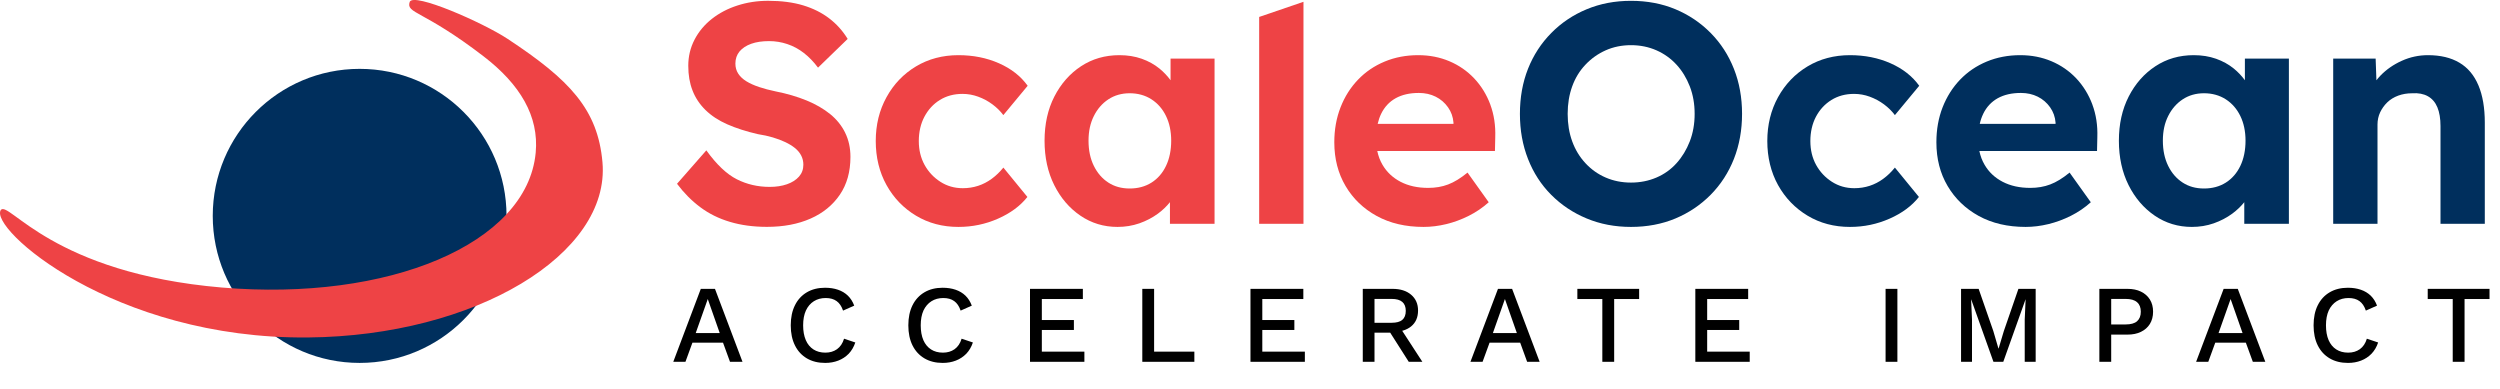
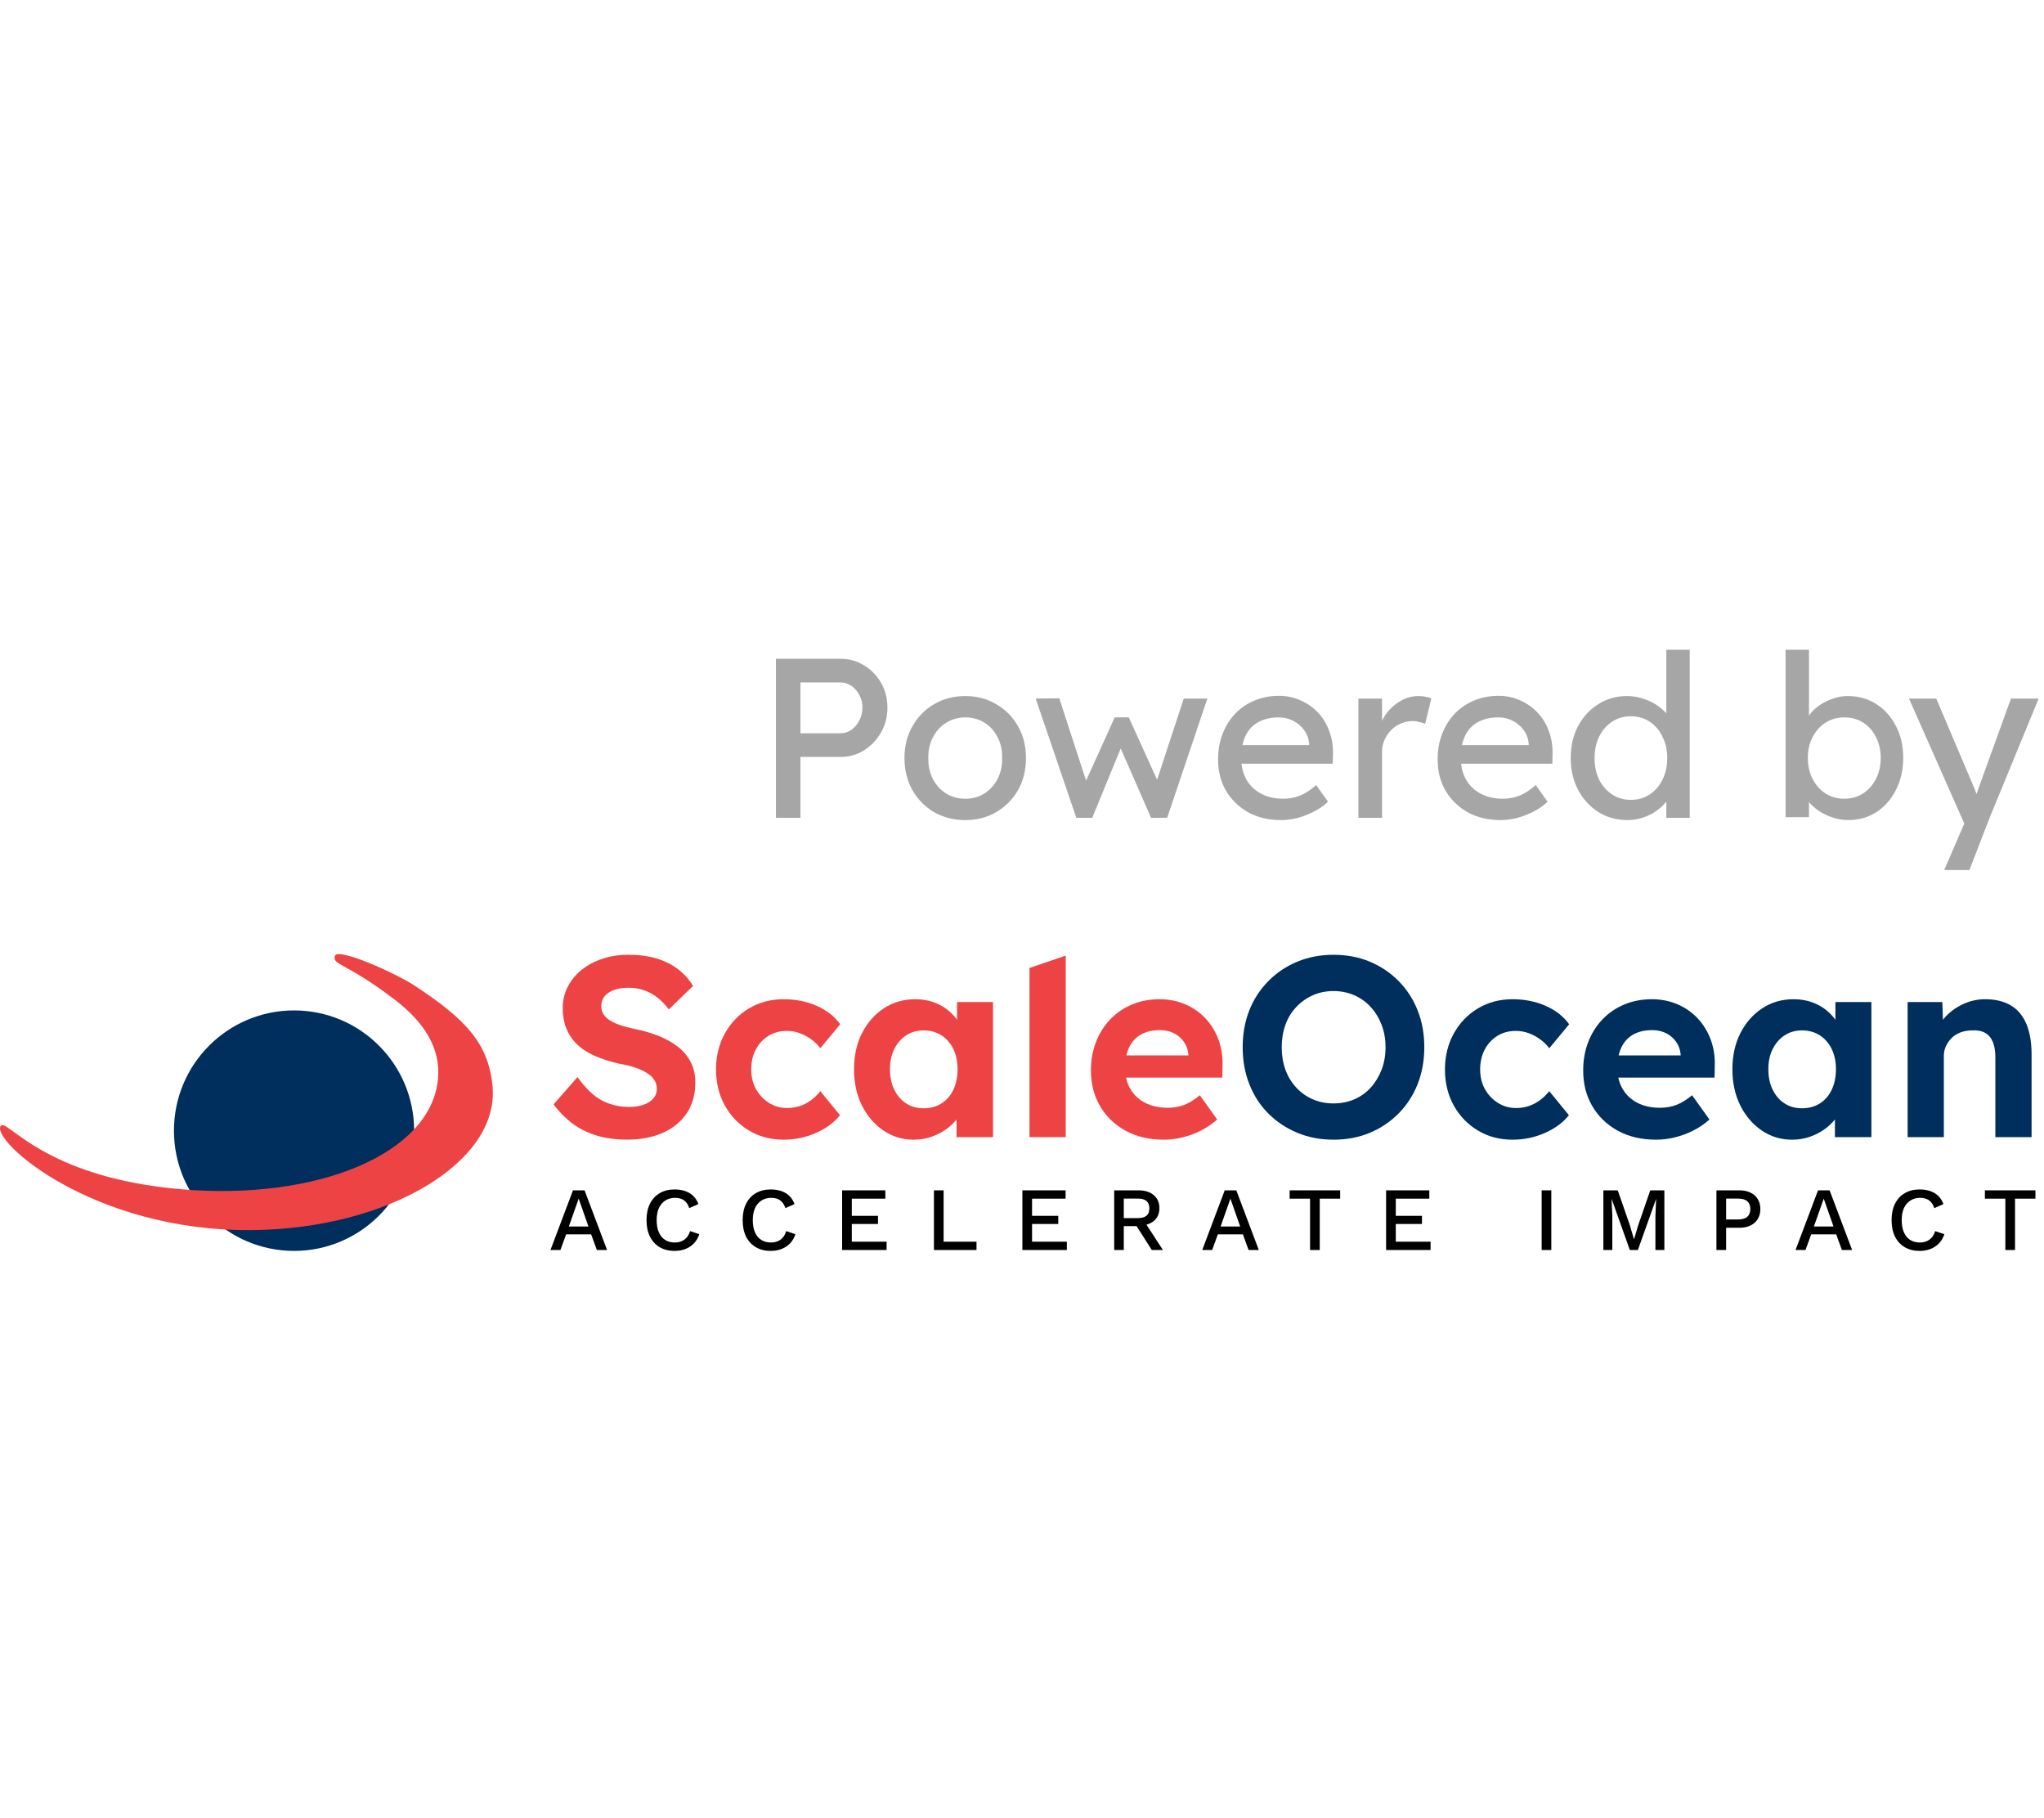
- <svg xmlns="http://www.w3.org/2000/svg" width="90" height="14" viewBox="0 0 90 14" fill="none">
-   <path d="M30.427 4.78C30.3 4.521 30.119 4.296 29.883 4.105C29.646 3.914 29.364 3.751 29.035 3.616C28.705 3.481 28.335 3.372 27.922 3.29C27.705 3.245 27.507 3.193 27.328 3.133C27.148 3.073 26.994 3.003 26.867 2.925C26.74 2.846 26.643 2.754 26.575 2.649C26.508 2.544 26.474 2.424 26.474 2.289C26.474 2.117 26.525 1.971 26.625 1.85C26.726 1.731 26.867 1.639 27.047 1.575C27.227 1.511 27.44 1.48 27.687 1.48C27.911 1.48 28.13 1.515 28.344 1.587C28.557 1.658 28.755 1.765 28.939 1.907C29.122 2.049 29.292 2.225 29.449 2.435L30.516 1.401C30.337 1.108 30.114 0.861 29.848 0.659C29.582 0.456 29.27 0.301 28.91 0.192C28.551 0.084 28.132 0.029 27.653 0.029C27.263 0.029 26.895 0.085 26.547 0.198C26.198 0.31 25.892 0.471 25.625 0.681C25.36 0.89 25.152 1.14 25.003 1.428C24.853 1.717 24.778 2.03 24.778 2.367C24.778 2.705 24.828 2.993 24.93 3.255C25.031 3.518 25.186 3.752 25.395 3.958C25.605 4.164 25.867 4.337 26.181 4.475C26.496 4.614 26.863 4.732 27.282 4.829C27.477 4.859 27.656 4.898 27.821 4.947C27.986 4.996 28.135 5.052 28.27 5.116C28.405 5.18 28.521 5.251 28.618 5.329C28.715 5.408 28.791 5.498 28.843 5.599C28.895 5.7 28.921 5.811 28.921 5.93C28.921 6.096 28.869 6.238 28.764 6.358C28.659 6.477 28.515 6.569 28.331 6.633C28.148 6.697 27.94 6.728 27.708 6.728C27.282 6.728 26.887 6.637 26.524 6.453C26.16 6.269 25.796 5.923 25.428 5.413L24.373 6.616C24.62 6.946 24.899 7.227 25.21 7.459C25.52 7.691 25.876 7.868 26.277 7.987C26.677 8.107 27.121 8.167 27.608 8.167C28.206 8.167 28.73 8.068 29.18 7.869C29.629 7.671 29.98 7.384 30.235 7.009C30.489 6.635 30.616 6.181 30.616 5.649C30.616 5.327 30.553 5.037 30.425 4.778L30.427 4.78Z" fill="#EE4345" />
-   <path d="M35.7 6.438C35.546 6.55 35.384 6.634 35.211 6.69C35.039 6.746 34.856 6.775 34.661 6.775C34.361 6.775 34.092 6.698 33.853 6.544C33.613 6.39 33.424 6.188 33.285 5.937C33.147 5.686 33.077 5.4 33.077 5.077C33.077 4.755 33.144 4.455 33.28 4.2C33.415 3.946 33.599 3.745 33.835 3.599C34.071 3.453 34.343 3.38 34.65 3.38C34.844 3.38 35.033 3.414 35.216 3.481C35.4 3.548 35.57 3.64 35.727 3.756C35.884 3.873 36.015 4.002 36.12 4.144L36.996 3.088C36.749 2.743 36.405 2.473 35.963 2.278C35.522 2.083 35.035 1.986 34.503 1.986C33.935 1.986 33.425 2.121 32.976 2.39C32.526 2.66 32.173 3.029 31.915 3.498C31.656 3.966 31.527 4.493 31.527 5.077C31.527 5.662 31.656 6.198 31.915 6.663C32.173 7.127 32.526 7.494 32.976 7.764C33.425 8.034 33.934 8.169 34.503 8.169C35.005 8.169 35.48 8.07 35.93 7.871C36.379 7.673 36.731 7.412 36.986 7.09L36.121 6.033C35.994 6.191 35.853 6.326 35.7 6.438L35.7 6.438Z" fill="#EE4345" />
-   <path d="M26.73 13.025H26.28L26.029 12.337H24.927L24.676 13.025H24.238L25.229 10.399H25.739L26.73 13.025ZM25.046 11.99H25.91L25.48 10.765L25.046 11.99Z" fill="black" />
-   <path d="M30.791 12.329C30.738 12.488 30.659 12.623 30.553 12.735C30.447 12.843 30.322 12.926 30.179 12.981C30.035 13.037 29.878 13.065 29.705 13.065C29.453 13.065 29.234 13.011 29.048 12.902C28.863 12.793 28.719 12.638 28.619 12.436C28.518 12.235 28.467 11.993 28.467 11.712C28.467 11.431 28.518 11.189 28.619 10.988C28.719 10.786 28.863 10.631 29.048 10.522C29.234 10.413 29.452 10.359 29.701 10.359C29.873 10.359 30.029 10.383 30.167 10.43C30.307 10.478 30.427 10.55 30.525 10.645C30.623 10.741 30.699 10.86 30.752 11.003L30.35 11.182C30.297 11.026 30.22 10.912 30.119 10.84C30.018 10.766 29.887 10.729 29.725 10.729C29.563 10.729 29.421 10.767 29.299 10.844C29.177 10.921 29.081 11.033 29.013 11.178C28.946 11.325 28.913 11.502 28.913 11.712C28.913 11.919 28.945 12.097 29.009 12.245C29.072 12.391 29.164 12.502 29.283 12.579C29.403 12.656 29.546 12.695 29.713 12.695C29.875 12.695 30.014 12.654 30.131 12.572C30.25 12.487 30.335 12.361 30.386 12.193L30.791 12.329Z" fill="black" />
-   <path d="M35.024 12.329C34.971 12.488 34.892 12.623 34.786 12.735C34.679 12.843 34.555 12.926 34.411 12.981C34.268 13.037 34.11 13.065 33.938 13.065C33.686 13.065 33.467 13.011 33.281 12.902C33.096 12.793 32.952 12.638 32.851 12.436C32.751 12.235 32.7 11.993 32.7 11.712C32.7 11.431 32.751 11.189 32.851 10.988C32.952 10.786 33.096 10.631 33.281 10.522C33.467 10.413 33.684 10.359 33.934 10.359C34.106 10.359 34.262 10.383 34.4 10.43C34.54 10.478 34.66 10.55 34.758 10.645C34.856 10.741 34.931 10.86 34.985 11.003L34.583 11.182C34.53 11.026 34.453 10.912 34.352 10.84C34.251 10.766 34.12 10.729 33.958 10.729C33.796 10.729 33.654 10.767 33.532 10.844C33.41 10.921 33.314 11.033 33.245 11.178C33.179 11.325 33.146 11.502 33.146 11.712C33.146 11.919 33.178 12.097 33.241 12.245C33.305 12.391 33.397 12.502 33.516 12.579C33.635 12.656 33.779 12.695 33.946 12.695C34.108 12.695 34.247 12.654 34.364 12.572C34.483 12.487 34.568 12.361 34.618 12.193L35.024 12.329Z" fill="black" />
-   <path d="M37.08 13.025V10.399H38.983V10.765H37.506V11.521H38.66V11.879H37.506V12.659H39.038V13.025H37.08Z" fill="black" />
-   <path d="M41.548 12.659H42.997V13.025H41.123V10.399H41.548V12.659Z" fill="black" />
-   <path d="M45.017 13.025V10.399H46.92V10.765H45.443V11.521H46.597V11.879H45.443V12.659H46.975V13.025H45.017Z" fill="black" />
-   <path d="M50.13 10.399C50.412 10.399 50.635 10.469 50.799 10.609C50.966 10.75 51.05 10.94 51.05 11.178C51.05 11.425 50.966 11.616 50.799 11.752C50.635 11.884 50.412 11.951 50.13 11.951L50.091 11.975H49.482V13.025H49.06V10.399H50.13ZM50.099 11.62C50.271 11.62 50.398 11.586 50.481 11.517C50.566 11.445 50.608 11.336 50.608 11.191C50.608 11.047 50.566 10.94 50.481 10.868C50.398 10.796 50.271 10.761 50.099 10.761H49.482V11.62H50.099ZM50.349 11.708L51.205 13.025H50.715L49.983 11.875L50.349 11.708Z" fill="black" />
-   <path d="M55.427 13.025H54.977L54.727 12.337H53.624L53.373 13.025H52.936L53.927 10.399H54.436L55.427 13.025ZM53.744 11.99H54.607L54.177 10.765L53.744 11.99Z" fill="black" />
-   <path d="M59.009 10.399V10.765H58.11V13.025H57.684V10.765H56.785V10.399H59.009Z" fill="black" />
-   <path d="M61.032 13.025V10.399H62.934V10.765H61.458V11.521H62.612V11.879H61.458V12.659H62.99V13.025H61.032Z" fill="black" />
-   <path d="M68.306 10.399V13.025H67.881V10.399H68.306Z" fill="black" />
-   <path d="M73.284 10.399V13.025H72.89V11.505L72.922 10.781H72.918L72.118 13.025H71.764L70.964 10.781H70.96L70.992 11.505V13.025H70.598V10.399H71.231L71.76 11.919L71.943 12.544H71.951L72.138 11.919L72.663 10.399H73.284Z" fill="black" />
-   <path d="M76.588 10.399C76.776 10.399 76.938 10.432 77.073 10.498C77.211 10.564 77.319 10.659 77.395 10.781C77.472 10.903 77.511 11.05 77.511 11.222C77.511 11.392 77.472 11.539 77.395 11.664C77.319 11.786 77.211 11.88 77.073 11.947C76.938 12.013 76.776 12.046 76.588 12.046H76.003V13.025H75.577V10.399H76.588ZM76.52 11.68C76.708 11.68 76.846 11.642 76.934 11.565C77.024 11.485 77.069 11.371 77.069 11.222C77.069 11.071 77.024 10.957 76.934 10.88C76.846 10.8 76.708 10.761 76.52 10.761H76.003V11.68H76.52Z" fill="black" />
-   <path d="M81.551 13.025H81.102L80.851 12.337H79.749L79.498 13.025H79.06L80.051 10.399H80.56L81.551 13.025ZM79.868 11.99H80.732L80.302 10.765L79.868 11.99Z" fill="black" />
-   <path d="M85.613 12.329C85.56 12.488 85.481 12.623 85.374 12.735C85.268 12.843 85.144 12.926 85 12.981C84.857 13.037 84.699 13.065 84.527 13.065C84.275 13.065 84.056 13.011 83.87 12.902C83.684 12.793 83.541 12.638 83.44 12.436C83.339 12.235 83.289 11.993 83.289 11.712C83.289 11.431 83.339 11.189 83.44 10.988C83.541 10.786 83.684 10.631 83.87 10.522C84.056 10.413 84.273 10.359 84.523 10.359C84.695 10.359 84.85 10.383 84.988 10.43C85.129 10.478 85.248 10.55 85.347 10.645C85.445 10.741 85.52 10.86 85.573 11.003L85.171 11.182C85.118 11.026 85.041 10.912 84.941 10.84C84.84 10.766 84.708 10.729 84.547 10.729C84.385 10.729 84.243 10.767 84.121 10.844C83.999 10.921 83.903 11.033 83.834 11.178C83.768 11.325 83.735 11.502 83.735 11.712C83.735 11.919 83.766 12.097 83.83 12.245C83.894 12.391 83.985 12.502 84.105 12.579C84.224 12.656 84.368 12.695 84.535 12.695C84.697 12.695 84.836 12.654 84.953 12.572C85.072 12.487 85.157 12.361 85.207 12.193L85.613 12.329Z" fill="black" />
-   <path d="M89.623 10.399V10.765H88.724V13.025H88.298V10.765H87.398V10.399H89.623Z" fill="black" />
-   <path d="M42.14 2.11V2.889C42.027 2.734 41.894 2.594 41.742 2.469C41.559 2.32 41.345 2.201 41.102 2.115C40.858 2.029 40.591 1.986 40.299 1.986C39.782 1.986 39.322 2.119 38.917 2.385C38.513 2.651 38.193 3.015 37.957 3.476C37.721 3.936 37.604 4.467 37.604 5.066C37.604 5.666 37.72 6.198 37.952 6.663C38.184 7.127 38.498 7.494 38.895 7.764C39.292 8.034 39.737 8.169 40.232 8.169C40.508 8.169 40.77 8.126 41.018 8.04C41.265 7.953 41.487 7.837 41.686 7.691C41.853 7.568 41.996 7.431 42.118 7.278V8.056H43.724V2.109H42.14V2.11ZM41.977 5.971C41.854 6.23 41.68 6.43 41.455 6.573C41.231 6.715 40.968 6.786 40.67 6.786C40.371 6.786 40.121 6.715 39.9 6.573C39.679 6.43 39.506 6.23 39.378 5.971C39.251 5.713 39.187 5.411 39.187 5.066C39.187 4.722 39.251 4.433 39.378 4.178C39.505 3.923 39.679 3.723 39.9 3.577C40.121 3.431 40.378 3.357 40.67 3.357C40.962 3.357 41.231 3.431 41.455 3.577C41.68 3.723 41.854 3.923 41.977 4.178C42.101 4.433 42.163 4.729 42.163 5.066C42.163 5.403 42.101 5.713 41.977 5.971Z" fill="#EE4345" />
-   <path d="M45.33 0.61V8.057H46.925V0.065L45.33 0.61Z" fill="#EE4345" />
-   <path d="M53.651 3.762C53.516 3.402 53.323 3.09 53.072 2.823C52.821 2.558 52.524 2.351 52.179 2.205C51.835 2.059 51.461 1.986 51.056 1.986C50.622 1.986 50.219 2.062 49.849 2.216C49.478 2.37 49.158 2.587 48.889 2.868C48.619 3.149 48.409 3.481 48.26 3.863C48.11 4.246 48.035 4.665 48.035 5.123C48.035 5.715 48.17 6.239 48.44 6.696C48.709 7.154 49.084 7.513 49.563 7.776C50.042 8.038 50.604 8.169 51.247 8.169C51.517 8.169 51.79 8.135 52.067 8.068C52.344 8.001 52.613 7.901 52.875 7.77C53.137 7.639 53.377 7.476 53.594 7.281L52.831 6.213C52.583 6.416 52.351 6.558 52.134 6.64C51.917 6.723 51.678 6.764 51.415 6.764C51.033 6.764 50.702 6.691 50.421 6.545C50.141 6.399 49.923 6.195 49.77 5.932C49.682 5.783 49.62 5.618 49.582 5.437H53.818L53.829 4.943C53.844 4.516 53.784 4.122 53.65 3.762H53.651ZM49.72 4.1C49.84 3.852 50.014 3.665 50.242 3.537C50.47 3.41 50.749 3.346 51.079 3.346C51.303 3.346 51.506 3.391 51.685 3.481C51.865 3.571 52.013 3.699 52.129 3.863C52.245 4.028 52.31 4.212 52.325 4.414V4.46H49.596C49.626 4.329 49.667 4.209 49.72 4.1Z" fill="#EE4345" />
-   <path d="M62.422 2.481C62.227 1.986 61.948 1.555 61.585 1.188C61.222 0.82 60.799 0.535 60.316 0.333C59.833 0.131 59.299 0.03 58.716 0.03C58.132 0.03 57.607 0.131 57.121 0.333C56.634 0.535 56.209 0.82 55.846 1.188C55.483 1.555 55.204 1.984 55.009 2.475C54.815 2.966 54.717 3.507 54.717 4.099C54.717 4.691 54.814 5.225 55.009 5.724C55.204 6.222 55.483 6.653 55.846 7.016C56.209 7.38 56.634 7.663 57.121 7.865C57.607 8.068 58.139 8.169 58.716 8.169C59.293 8.169 59.833 8.068 60.316 7.865C60.798 7.663 61.222 7.378 61.585 7.011C61.947 6.644 62.227 6.213 62.422 5.718C62.616 5.223 62.714 4.684 62.714 4.099C62.714 3.515 62.617 2.975 62.422 2.481ZM60.833 5.088C60.716 5.388 60.558 5.65 60.355 5.875C60.153 6.1 59.912 6.272 59.631 6.392C59.35 6.512 59.045 6.573 58.716 6.573C58.387 6.573 58.083 6.512 57.806 6.392C57.529 6.273 57.285 6.1 57.076 5.875C56.867 5.65 56.708 5.388 56.599 5.088C56.49 4.789 56.436 4.459 56.436 4.099C56.436 3.739 56.49 3.41 56.599 3.11C56.707 2.81 56.866 2.55 57.076 2.329C57.285 2.107 57.529 1.935 57.806 1.811C58.083 1.688 58.386 1.626 58.716 1.626C59.046 1.626 59.35 1.688 59.631 1.811C59.912 1.935 60.153 2.108 60.355 2.329C60.558 2.55 60.716 2.81 60.833 3.11C60.949 3.41 61.007 3.739 61.007 4.099C61.007 4.459 60.949 4.789 60.833 5.088Z" fill="#002F5D" />
-   <path d="M67.796 6.438C67.642 6.55 67.479 6.634 67.307 6.69C67.135 6.746 66.951 6.775 66.756 6.775C66.457 6.775 66.188 6.698 65.948 6.544C65.708 6.39 65.519 6.188 65.38 5.937C65.242 5.686 65.173 5.4 65.173 5.077C65.173 4.755 65.24 4.455 65.375 4.2C65.51 3.946 65.696 3.745 65.931 3.599C66.167 3.453 66.438 3.38 66.745 3.38C66.94 3.38 67.129 3.414 67.312 3.481C67.495 3.548 67.666 3.64 67.823 3.756C67.98 3.873 68.111 4.002 68.216 4.144L69.092 3.088C68.845 2.743 68.5 2.473 68.059 2.278C67.617 2.083 67.131 1.986 66.599 1.986C66.03 1.986 65.521 2.121 65.072 2.39C64.623 2.66 64.269 3.029 64.01 3.498C63.752 3.966 63.623 4.493 63.623 5.077C63.623 5.662 63.752 6.198 64.01 6.663C64.269 7.127 64.623 7.494 65.072 7.764C65.521 8.034 66.03 8.169 66.599 8.169C67.101 8.169 67.576 8.07 68.026 7.871C68.475 7.673 68.827 7.412 69.081 7.09L68.216 6.033C68.089 6.191 67.949 6.326 67.795 6.438L67.796 6.438Z" fill="#002F5D" />
-   <path d="M75.325 3.762C75.19 3.402 74.997 3.09 74.747 2.823C74.496 2.558 74.198 2.351 73.854 2.205C73.509 2.059 73.135 1.986 72.73 1.986C72.296 1.986 71.894 2.062 71.523 2.216C71.153 2.37 70.833 2.587 70.563 2.868C70.294 3.149 70.084 3.481 69.934 3.863C69.784 4.246 69.71 4.665 69.71 5.123C69.71 5.715 69.844 6.239 70.114 6.696C70.384 7.154 70.758 7.513 71.237 7.776C71.716 8.038 72.278 8.169 72.922 8.169C73.192 8.169 73.465 8.135 73.742 8.068C74.018 8.001 74.288 7.901 74.55 7.77C74.812 7.639 75.052 7.476 75.269 7.281L74.505 6.213C74.258 6.416 74.026 6.558 73.808 6.64C73.591 6.723 73.352 6.764 73.09 6.764C72.708 6.764 72.377 6.691 72.096 6.545C71.815 6.399 71.598 6.195 71.445 5.932C71.357 5.783 71.294 5.618 71.257 5.437H75.493L75.504 4.943C75.519 4.516 75.459 4.122 75.324 3.762H75.325ZM71.394 4.1C71.514 3.852 71.689 3.665 71.917 3.537C72.145 3.41 72.424 3.346 72.754 3.346C72.978 3.346 73.18 3.391 73.36 3.481C73.54 3.571 73.688 3.699 73.804 3.863C73.92 4.028 73.985 4.212 74 4.414V4.46H71.271C71.3 4.329 71.342 4.209 71.395 4.1H71.394Z" fill="#002F5D" />
-   <path d="M80.816 2.11V2.889C80.703 2.734 80.57 2.594 80.418 2.469C80.234 2.32 80.021 2.201 79.778 2.115C79.534 2.029 79.267 1.986 78.975 1.986C78.458 1.986 77.998 2.119 77.594 2.385C77.189 2.651 76.869 3.015 76.633 3.476C76.398 3.936 76.28 4.467 76.28 5.066C76.28 5.666 76.396 6.198 76.628 6.663C76.86 7.127 77.175 7.494 77.571 7.764C77.968 8.034 78.413 8.169 78.908 8.169C79.185 8.169 79.447 8.126 79.694 8.04C79.941 7.953 80.163 7.837 80.362 7.691C80.528 7.568 80.672 7.431 80.794 7.279V8.057H82.4V2.11H80.816ZM80.653 5.971C80.529 6.23 80.356 6.43 80.131 6.573C79.906 6.715 79.644 6.786 79.345 6.786C79.046 6.786 78.796 6.715 78.576 6.573C78.355 6.43 78.181 6.23 78.054 5.971C77.927 5.713 77.863 5.411 77.863 5.066C77.863 4.722 77.926 4.433 78.054 4.178C78.181 3.923 78.355 3.723 78.576 3.577C78.797 3.431 79.054 3.357 79.345 3.357C79.637 3.357 79.906 3.431 80.131 3.577C80.356 3.723 80.529 3.923 80.653 4.178C80.777 4.433 80.839 4.729 80.839 5.066C80.839 5.403 80.777 5.713 80.653 5.971Z" fill="#002F5D" />
-   <path d="M89.222 3.071C89.069 2.707 88.841 2.435 88.537 2.256C88.234 2.076 87.858 1.986 87.409 1.986C87.079 1.986 86.764 2.053 86.466 2.188C86.166 2.323 85.909 2.502 85.696 2.722C85.644 2.777 85.595 2.833 85.551 2.89L85.523 2.11H83.995V8.057H85.59V4.482C85.59 4.325 85.622 4.179 85.685 4.044C85.749 3.909 85.835 3.789 85.943 3.684C86.052 3.579 86.183 3.499 86.337 3.442C86.49 3.386 86.657 3.358 86.836 3.358C87.061 3.343 87.25 3.379 87.404 3.465C87.557 3.551 87.671 3.684 87.746 3.864C87.821 4.044 87.858 4.269 87.858 4.538V8.057H89.453V4.415C89.453 3.883 89.376 3.435 89.223 3.072L89.222 3.071Z" fill="#002F5D" />
-   <path d="M12.947 13.065C15.867 13.065 18.235 10.695 18.235 7.772C18.235 4.848 15.867 2.479 12.947 2.479C10.027 2.479 7.659 4.848 7.659 7.772C7.659 10.695 10.027 13.065 12.947 13.065Z" fill="#002F5D" />
-   <path d="M14.749 0.07C14.612 0.496 15.222 0.347 17.41 2.029C18.722 3.037 19.408 4.182 19.285 5.498C18.978 8.784 13.985 10.861 7.985 10.351C1.894 9.832 0.328 7.222 0.032 7.556C-0.426 8.196 4.056 12.216 11.094 12.149C17.111 12.092 21.978 9.149 21.689 5.844C21.522 3.934 20.508 2.873 18.277 1.401C17.38 0.81 14.884 -0.286 14.749 0.069V0.07Z" fill="#EE4345" />
+ <svg xmlns="http://www.w3.org/2000/svg" width="90" height="80" viewBox="0 0 90 80" fill="none">
+   <g id="Frame 899">
+     <path id="Powered by" d="M34.165 36V29H37.015C37.395 29 37.738 29.097 38.045 29.29C38.358 29.477 38.608 29.733 38.795 30.06C38.981 30.387 39.075 30.75 39.075 31.15C39.075 31.55 38.981 31.913 38.795 32.24C38.608 32.567 38.358 32.83 38.045 33.03C37.738 33.223 37.395 33.32 37.015 33.32H35.245V36H34.165ZM35.245 32.28H36.995C37.175 32.28 37.338 32.23 37.485 32.13C37.631 32.023 37.748 31.887 37.835 31.72C37.928 31.547 37.975 31.357 37.975 31.15C37.975 30.943 37.928 30.757 37.835 30.59C37.748 30.423 37.631 30.29 37.485 30.19C37.338 30.09 37.175 30.04 36.995 30.04H35.245V32.28ZM42.505 36.1C41.992 36.1 41.532 35.983 41.125 35.75C40.725 35.51 40.408 35.187 40.175 34.78C39.941 34.367 39.825 33.897 39.825 33.37C39.825 32.843 39.941 32.377 40.175 31.97C40.408 31.557 40.725 31.233 41.125 31C41.532 30.76 41.992 30.64 42.505 30.64C43.011 30.64 43.465 30.76 43.865 31C44.272 31.233 44.592 31.557 44.825 31.97C45.058 32.377 45.175 32.843 45.175 33.37C45.175 33.897 45.058 34.367 44.825 34.78C44.592 35.187 44.272 35.51 43.865 35.75C43.465 35.983 43.011 36.1 42.505 36.1ZM42.505 35.16C42.818 35.16 43.098 35.083 43.345 34.93C43.592 34.77 43.785 34.557 43.925 34.29C44.065 34.017 44.132 33.71 44.125 33.37C44.132 33.023 44.065 32.717 43.925 32.45C43.785 32.177 43.592 31.963 43.345 31.81C43.098 31.657 42.818 31.58 42.505 31.58C42.191 31.58 41.908 31.66 41.655 31.82C41.408 31.973 41.215 32.187 41.075 32.46C40.935 32.727 40.868 33.03 40.875 33.37C40.868 33.71 40.935 34.017 41.075 34.29C41.215 34.557 41.408 34.77 41.655 34.93C41.908 35.083 42.191 35.16 42.505 35.16ZM47.392 36L45.602 30.75L46.642 30.74L47.922 34.67L47.692 34.65L49.082 31.58H49.702L51.102 34.66L50.832 34.68L52.122 30.75H53.162L51.392 36H50.682L49.222 32.66L49.452 32.69L48.092 36H47.392ZM56.403 36.1C55.863 36.1 55.383 35.987 54.963 35.76C54.55 35.527 54.223 35.21 53.983 34.81C53.75 34.41 53.633 33.95 53.633 33.43C53.633 33.017 53.7 32.64 53.833 32.3C53.967 31.96 54.15 31.667 54.383 31.42C54.623 31.167 54.907 30.973 55.233 30.84C55.567 30.7 55.927 30.63 56.313 30.63C56.653 30.63 56.97 30.697 57.263 30.83C57.557 30.957 57.81 31.133 58.023 31.36C58.243 31.587 58.41 31.857 58.523 32.17C58.643 32.477 58.7 32.813 58.693 33.18L58.683 33.62H54.393L54.163 32.8H57.793L57.643 32.97V32.73C57.623 32.51 57.55 32.313 57.423 32.14C57.297 31.967 57.137 31.83 56.943 31.73C56.75 31.63 56.54 31.58 56.313 31.58C55.953 31.58 55.65 31.65 55.403 31.79C55.157 31.923 54.97 32.123 54.843 32.39C54.717 32.65 54.653 32.973 54.653 33.36C54.653 33.727 54.73 34.047 54.883 34.32C55.037 34.587 55.253 34.793 55.533 34.94C55.813 35.087 56.137 35.16 56.503 35.16C56.763 35.16 57.003 35.117 57.223 35.03C57.45 34.943 57.693 34.787 57.953 34.56L58.473 35.29C58.313 35.45 58.117 35.59 57.883 35.71C57.657 35.83 57.413 35.927 57.153 36C56.9 36.067 56.65 36.1 56.403 36.1ZM59.813 36V30.75H60.853V32.4L60.753 32C60.826 31.747 60.949 31.517 61.123 31.31C61.303 31.103 61.506 30.94 61.733 30.82C61.966 30.7 62.206 30.64 62.453 30.64C62.566 30.64 62.673 30.65 62.773 30.67C62.879 30.69 62.963 30.713 63.023 30.74L62.753 31.86C62.673 31.827 62.583 31.8 62.483 31.78C62.389 31.753 62.296 31.74 62.203 31.74C62.023 31.74 61.849 31.777 61.683 31.85C61.523 31.917 61.379 32.013 61.253 32.14C61.133 32.26 61.036 32.403 60.963 32.57C60.889 32.73 60.853 32.907 60.853 33.1V36H59.813ZM66.071 36.1C65.531 36.1 65.051 35.987 64.631 35.76C64.218 35.527 63.891 35.21 63.651 34.81C63.418 34.41 63.301 33.95 63.301 33.43C63.301 33.017 63.368 32.64 63.501 32.3C63.635 31.96 63.818 31.667 64.051 31.42C64.291 31.167 64.575 30.973 64.901 30.84C65.235 30.7 65.595 30.63 65.981 30.63C66.321 30.63 66.638 30.697 66.931 30.83C67.225 30.957 67.478 31.133 67.691 31.36C67.911 31.587 68.078 31.857 68.191 32.17C68.311 32.477 68.368 32.813 68.361 33.18L68.351 33.62H64.061L63.831 32.8H67.461L67.311 32.97V32.73C67.291 32.51 67.218 32.313 67.091 32.14C66.965 31.967 66.805 31.83 66.611 31.73C66.418 31.63 66.208 31.58 65.981 31.58C65.621 31.58 65.318 31.65 65.071 31.79C64.825 31.923 64.638 32.123 64.511 32.39C64.385 32.65 64.321 32.973 64.321 33.36C64.321 33.727 64.398 34.047 64.551 34.32C64.705 34.587 64.921 34.793 65.201 34.94C65.481 35.087 65.805 35.16 66.171 35.16C66.431 35.16 66.671 35.117 66.891 35.03C67.118 34.943 67.361 34.787 67.621 34.56L68.141 35.29C67.981 35.45 67.785 35.59 67.551 35.71C67.325 35.83 67.081 35.927 66.821 36C66.568 36.067 66.318 36.1 66.071 36.1ZM71.671 36.1C71.191 36.1 70.761 35.983 70.381 35.75C70.007 35.51 69.711 35.187 69.491 34.78C69.271 34.367 69.161 33.897 69.161 33.37C69.161 32.843 69.267 32.377 69.481 31.97C69.701 31.557 69.997 31.233 70.371 31C70.744 30.76 71.167 30.64 71.641 30.64C71.901 30.64 72.151 30.683 72.391 30.77C72.637 30.85 72.857 30.963 73.051 31.11C73.244 31.25 73.394 31.407 73.501 31.58C73.614 31.747 73.671 31.917 73.671 32.09L73.371 32.11V28.6H74.401V36H73.371V34.75H73.571C73.571 34.91 73.517 35.07 73.411 35.23C73.304 35.383 73.161 35.527 72.981 35.66C72.807 35.793 72.604 35.9 72.371 35.98C72.144 36.06 71.911 36.1 71.671 36.1ZM71.811 35.21C72.124 35.21 72.401 35.13 72.641 34.97C72.881 34.81 73.067 34.593 73.201 34.32C73.341 34.04 73.411 33.723 73.411 33.37C73.411 33.017 73.341 32.703 73.201 32.43C73.067 32.15 72.881 31.93 72.641 31.77C72.401 31.61 72.124 31.53 71.811 31.53C71.497 31.53 71.221 31.61 70.981 31.77C70.741 31.93 70.551 32.15 70.411 32.43C70.277 32.703 70.211 33.017 70.211 33.37C70.211 33.723 70.277 34.04 70.411 34.32C70.551 34.593 70.741 34.81 70.981 34.97C71.221 35.13 71.497 35.21 71.811 35.21ZM81.381 36.1C81.155 36.1 80.928 36.063 80.701 35.99C80.481 35.917 80.278 35.82 80.091 35.7C79.911 35.573 79.758 35.437 79.631 35.29C79.511 35.137 79.431 34.983 79.391 34.83L79.651 34.69V35.97H78.621V28.6H79.651V31.95L79.491 31.86C79.525 31.707 79.598 31.56 79.711 31.42C79.825 31.273 79.968 31.143 80.141 31.03C80.321 30.91 80.515 30.817 80.721 30.75C80.928 30.677 81.138 30.64 81.351 30.64C81.825 30.64 82.245 30.757 82.611 30.99C82.978 31.223 83.268 31.547 83.481 31.96C83.695 32.367 83.801 32.833 83.801 33.36C83.801 33.887 83.695 34.357 83.481 34.77C83.275 35.183 82.988 35.51 82.621 35.75C82.255 35.983 81.841 36.1 81.381 36.1ZM81.211 35.16C81.518 35.16 81.791 35.083 82.031 34.93C82.271 34.77 82.461 34.557 82.601 34.29C82.741 34.017 82.811 33.707 82.811 33.36C82.811 33.02 82.741 32.717 82.601 32.45C82.468 32.177 82.281 31.963 82.041 31.81C81.801 31.657 81.525 31.58 81.211 31.58C80.898 31.58 80.621 31.657 80.381 31.81C80.141 31.963 79.951 32.177 79.811 32.45C79.671 32.717 79.601 33.02 79.601 33.36C79.601 33.707 79.671 34.017 79.811 34.29C79.951 34.557 80.141 34.77 80.381 34.93C80.621 35.083 80.898 35.16 81.211 35.16ZM85.605 38.3L86.665 35.85L86.675 36.67L84.055 30.75H85.255L86.895 34.61C86.928 34.677 86.968 34.78 87.015 34.92C87.061 35.053 87.102 35.187 87.135 35.32L86.875 35.38C86.928 35.24 86.978 35.1 87.025 34.96C87.078 34.82 87.128 34.68 87.175 34.54L88.545 30.75H89.765L87.605 36L86.715 38.3H85.605Z" fill="#A6A6A6" />
+     <g id="Main Logo">
+       <g id="Group">
+         <g id="Group_2">
+           <path id="Vector" d="M30.427 46.78C30.3 46.521 30.119 46.296 29.883 46.105C29.646 45.914 29.364 45.751 29.035 45.616C28.705 45.481 28.335 45.372 27.922 45.29C27.705 45.245 27.507 45.193 27.328 45.133C27.148 45.073 26.994 45.003 26.867 44.925C26.74 44.846 26.643 44.754 26.575 44.649C26.508 44.544 26.474 44.425 26.474 44.289C26.474 44.117 26.525 43.971 26.625 43.85C26.726 43.731 26.867 43.639 27.047 43.575C27.227 43.511 27.44 43.48 27.687 43.48C27.911 43.48 28.13 43.515 28.344 43.587C28.557 43.658 28.755 43.765 28.939 43.907C29.122 44.049 29.292 44.225 29.449 44.435L30.516 43.401C30.337 43.108 30.114 42.861 29.848 42.659C29.582 42.456 29.27 42.301 28.91 42.192C28.551 42.084 28.132 42.029 27.653 42.029C27.263 42.029 26.895 42.085 26.547 42.198C26.198 42.31 25.892 42.471 25.625 42.681C25.36 42.89 25.152 43.14 25.003 43.428C24.853 43.717 24.778 44.03 24.778 44.367C24.778 44.705 24.828 44.993 24.93 45.255C25.031 45.518 25.186 45.752 25.395 45.958C25.605 46.164 25.867 46.337 26.181 46.475C26.496 46.614 26.863 46.732 27.282 46.829C27.477 46.859 27.656 46.898 27.821 46.947C27.986 46.996 28.135 47.052 28.27 47.115C28.405 47.179 28.521 47.251 28.618 47.329C28.715 47.408 28.791 47.498 28.843 47.599C28.895 47.7 28.921 47.811 28.921 47.931C28.921 48.096 28.869 48.238 28.764 48.358C28.659 48.477 28.515 48.569 28.331 48.633C28.148 48.697 27.94 48.728 27.708 48.728C27.282 48.728 26.887 48.637 26.524 48.453C26.16 48.269 25.796 47.923 25.428 47.413L24.373 48.616C24.62 48.946 24.899 49.227 25.21 49.459C25.52 49.691 25.876 49.867 26.277 49.987C26.677 50.107 27.121 50.167 27.608 50.167C28.206 50.167 28.73 50.068 29.18 49.869C29.629 49.671 29.98 49.385 30.235 49.009C30.489 48.635 30.616 48.181 30.616 47.649C30.616 47.327 30.553 47.037 30.425 46.778L30.427 46.78Z" fill="#EE4345" />
+           <path id="Vector_2" d="M35.7 48.438C35.546 48.55 35.384 48.634 35.211 48.69C35.039 48.746 34.856 48.775 34.661 48.775C34.361 48.775 34.092 48.698 33.853 48.544C33.613 48.391 33.424 48.188 33.285 47.938C33.147 47.686 33.077 47.4 33.077 47.077C33.077 46.755 33.144 46.455 33.28 46.2C33.415 45.946 33.599 45.745 33.835 45.599C34.071 45.453 34.343 45.38 34.65 45.38C34.844 45.38 35.033 45.414 35.216 45.481C35.4 45.548 35.57 45.64 35.727 45.757C35.884 45.873 36.015 46.002 36.12 46.144L36.996 45.088C36.749 44.743 36.405 44.473 35.963 44.278C35.522 44.083 35.035 43.986 34.503 43.986C33.935 43.986 33.425 44.121 32.976 44.391C32.526 44.66 32.173 45.029 31.915 45.498C31.656 45.966 31.527 46.493 31.527 47.077C31.527 47.662 31.656 48.198 31.915 48.663C32.173 49.127 32.526 49.494 32.976 49.764C33.425 50.034 33.934 50.169 34.503 50.169C35.005 50.169 35.48 50.07 35.93 49.871C36.379 49.673 36.731 49.412 36.986 49.09L36.121 48.033C35.994 48.191 35.853 48.326 35.7 48.438L35.7 48.438Z" fill="#EE4345" />
+           <g id="ACCELERATE IMPACT">
+             <path d="M26.73 55.025H26.28L26.029 54.337H24.927L24.676 55.025H24.238L25.229 52.398H25.739L26.73 55.025ZM25.046 53.99H25.91L25.48 52.765L25.046 53.99Z" fill="black" />
+             <path d="M30.791 54.329C30.738 54.488 30.659 54.623 30.553 54.735C30.447 54.843 30.322 54.926 30.179 54.981C30.035 55.037 29.878 55.065 29.705 55.065C29.453 55.065 29.234 55.011 29.048 54.902C28.863 54.793 28.719 54.638 28.619 54.436C28.518 54.234 28.467 53.993 28.467 53.712C28.467 53.431 28.518 53.189 28.619 52.987C28.719 52.786 28.863 52.631 29.048 52.522C29.234 52.413 29.452 52.359 29.701 52.359C29.873 52.359 30.029 52.383 30.167 52.43C30.307 52.478 30.427 52.55 30.525 52.645C30.623 52.741 30.699 52.86 30.752 53.003L30.35 53.182C30.297 53.026 30.22 52.912 30.119 52.84C30.018 52.766 29.887 52.729 29.725 52.729C29.563 52.729 29.421 52.767 29.299 52.844C29.177 52.921 29.081 53.033 29.013 53.178C28.946 53.325 28.913 53.502 28.913 53.712C28.913 53.919 28.945 54.096 29.009 54.245C29.072 54.391 29.164 54.502 29.283 54.579C29.403 54.656 29.546 54.695 29.713 54.695C29.875 54.695 30.014 54.654 30.131 54.572C30.25 54.487 30.335 54.361 30.386 54.193L30.791 54.329Z" fill="black" />
+             <path d="M35.024 54.329C34.971 54.488 34.892 54.623 34.786 54.735C34.679 54.843 34.555 54.926 34.411 54.981C34.268 55.037 34.11 55.065 33.938 55.065C33.686 55.065 33.467 55.011 33.281 54.902C33.096 54.793 32.952 54.638 32.851 54.436C32.751 54.234 32.7 53.993 32.7 53.712C32.7 53.431 32.751 53.189 32.851 52.987C32.952 52.786 33.096 52.631 33.281 52.522C33.467 52.413 33.684 52.359 33.934 52.359C34.106 52.359 34.262 52.383 34.4 52.43C34.54 52.478 34.66 52.55 34.758 52.645C34.856 52.741 34.931 52.86 34.985 53.003L34.583 53.182C34.53 53.026 34.453 52.912 34.352 52.84C34.251 52.766 34.12 52.729 33.958 52.729C33.796 52.729 33.654 52.767 33.532 52.844C33.41 52.921 33.314 53.033 33.245 53.178C33.179 53.325 33.146 53.502 33.146 53.712C33.146 53.919 33.178 54.096 33.241 54.245C33.305 54.391 33.397 54.502 33.516 54.579C33.635 54.656 33.779 54.695 33.946 54.695C34.108 54.695 34.247 54.654 34.364 54.572C34.483 54.487 34.568 54.361 34.618 54.193L35.024 54.329Z" fill="black" />
+             <path d="M37.08 55.025V52.398H38.983V52.765H37.506V53.521H38.66V53.879H37.506V54.659H39.038V55.025H37.08Z" fill="black" />
+             <path d="M41.548 54.659H42.997V55.025H41.123V52.398H41.548V54.659Z" fill="black" />
+             <path d="M45.017 55.025V52.398H46.92V52.765H45.443V53.521H46.597V53.879H45.443V54.659H46.975V55.025H45.017Z" fill="black" />
+             <path d="M50.13 52.398C50.412 52.398 50.635 52.469 50.799 52.609C50.966 52.75 51.05 52.94 51.05 53.178C51.05 53.425 50.966 53.616 50.799 53.752C50.635 53.884 50.412 53.951 50.13 53.951L50.091 53.974H49.482V55.025H49.06V52.398H50.13ZM50.099 53.62C50.271 53.62 50.398 53.586 50.481 53.517C50.566 53.445 50.608 53.336 50.608 53.191C50.608 53.047 50.566 52.94 50.481 52.868C50.398 52.797 50.271 52.761 50.099 52.761H49.482V53.62H50.099ZM50.349 53.708L51.205 55.025H50.715L49.983 53.875L50.349 53.708Z" fill="black" />
+             <path d="M55.427 55.025H54.977L54.727 54.337H53.624L53.373 55.025H52.936L53.927 52.398H54.436L55.427 55.025ZM53.744 53.99H54.607L54.177 52.765L53.744 53.99Z" fill="black" />
+             <path d="M59.009 52.398V52.765H58.11V55.025H57.684V52.765H56.785V52.398H59.009Z" fill="black" />
+             <path d="M61.032 55.025V52.398H62.934V52.765H61.458V53.521H62.612V53.879H61.458V54.659H62.99V55.025H61.032Z" fill="black" />
+             <path d="M68.306 52.398V55.025H67.881V52.398H68.306Z" fill="black" />
+             <path d="M73.284 52.398V55.025H72.89V53.505L72.922 52.781H72.918L72.118 55.025H71.764L70.964 52.781H70.96L70.992 53.505V55.025H70.598V52.398H71.231L71.76 53.919L71.943 54.544H71.951L72.138 53.919L72.663 52.398H73.284Z" fill="black" />
+             <path d="M76.588 52.398C76.776 52.398 76.938 52.432 77.073 52.498C77.211 52.564 77.319 52.658 77.395 52.781C77.472 52.903 77.511 53.05 77.511 53.222C77.511 53.392 77.472 53.539 77.395 53.664C77.319 53.786 77.211 53.88 77.073 53.947C76.938 54.013 76.776 54.046 76.588 54.046H76.003V55.025H75.577V52.398H76.588ZM76.52 53.68C76.708 53.68 76.846 53.642 76.934 53.565C77.024 53.485 77.069 53.371 77.069 53.222C77.069 53.071 77.024 52.957 76.934 52.88C76.846 52.8 76.708 52.761 76.52 52.761H76.003V53.68H76.52Z" fill="black" />
+             <path d="M81.551 55.025H81.102L80.851 54.337H79.749L79.498 55.025H79.06L80.051 52.398H80.56L81.551 55.025ZM79.868 53.99H80.732L80.302 52.765L79.868 53.99Z" fill="black" />
+             <path d="M85.613 54.329C85.56 54.488 85.481 54.623 85.374 54.735C85.268 54.843 85.144 54.926 85 54.981C84.857 55.037 84.699 55.065 84.527 55.065C84.275 55.065 84.056 55.011 83.87 54.902C83.684 54.793 83.541 54.638 83.44 54.436C83.339 54.234 83.289 53.993 83.289 53.712C83.289 53.431 83.339 53.189 83.44 52.987C83.541 52.786 83.684 52.631 83.87 52.522C84.056 52.413 84.273 52.359 84.523 52.359C84.695 52.359 84.85 52.383 84.988 52.43C85.129 52.478 85.248 52.55 85.347 52.645C85.445 52.741 85.52 52.86 85.573 53.003L85.171 53.182C85.118 53.026 85.041 52.912 84.941 52.84C84.84 52.766 84.708 52.729 84.547 52.729C84.385 52.729 84.243 52.767 84.121 52.844C83.999 52.921 83.903 53.033 83.834 53.178C83.768 53.325 83.735 53.502 83.735 53.712C83.735 53.919 83.766 54.096 83.83 54.245C83.894 54.391 83.985 54.502 84.105 54.579C84.224 54.656 84.368 54.695 84.535 54.695C84.697 54.695 84.836 54.654 84.953 54.572C85.072 54.487 85.157 54.361 85.207 54.193L85.613 54.329Z" fill="black" />
+             <path d="M89.623 52.398V52.765H88.724V55.025H88.298V52.765H87.398V52.398H89.623Z" fill="black" />
+           </g>
+           <path id="Vector_3" d="M42.14 44.109V44.889C42.027 44.734 41.894 44.594 41.742 44.469C41.559 44.32 41.345 44.201 41.102 44.115C40.858 44.029 40.591 43.986 40.299 43.986C39.782 43.986 39.322 44.119 38.917 44.385C38.513 44.651 38.193 45.015 37.957 45.475C37.721 45.936 37.604 46.467 37.604 47.066C37.604 47.666 37.72 48.198 37.952 48.663C38.184 49.127 38.498 49.494 38.895 49.764C39.292 50.034 39.737 50.169 40.232 50.169C40.508 50.169 40.77 50.126 41.018 50.04C41.265 49.953 41.487 49.837 41.686 49.691C41.853 49.568 41.996 49.431 42.118 49.278V50.056H43.724V44.109H42.14V44.109ZM41.977 47.971C41.854 48.23 41.68 48.43 41.455 48.572C41.231 48.715 40.968 48.786 40.67 48.786C40.371 48.786 40.121 48.715 39.9 48.572C39.679 48.43 39.506 48.23 39.378 47.971C39.251 47.713 39.187 47.411 39.187 47.066C39.187 46.722 39.251 46.433 39.378 46.178C39.505 45.923 39.679 45.723 39.9 45.577C40.121 45.431 40.378 45.358 40.67 45.358C40.962 45.358 41.231 45.431 41.455 45.577C41.68 45.723 41.854 45.923 41.977 46.178C42.101 46.433 42.163 46.729 42.163 47.066C42.163 47.403 42.101 47.713 41.977 47.971Z" fill="#EE4345" />
+           <path id="Vector_4" d="M45.33 42.61V50.057H46.925V42.065L45.33 42.61Z" fill="#EE4345" />
+           <path id="Vector_5" d="M53.651 45.762C53.516 45.402 53.323 45.09 53.072 44.824C52.821 44.558 52.524 44.351 52.179 44.205C51.835 44.059 51.461 43.986 51.056 43.986C50.622 43.986 50.219 44.062 49.849 44.216C49.478 44.37 49.158 44.587 48.889 44.868C48.619 45.149 48.409 45.481 48.26 45.863C48.11 46.246 48.035 46.665 48.035 47.123C48.035 47.715 48.17 48.239 48.44 48.696C48.709 49.154 49.084 49.513 49.563 49.776C50.042 50.038 50.604 50.169 51.247 50.169C51.517 50.169 51.79 50.135 52.067 50.068C52.344 50.001 52.613 49.901 52.875 49.77C53.137 49.639 53.377 49.476 53.594 49.281L52.831 48.213C52.583 48.416 52.351 48.558 52.134 48.64C51.917 48.723 51.678 48.764 51.415 48.764C51.033 48.764 50.702 48.691 50.421 48.545C50.141 48.399 49.923 48.195 49.77 47.932C49.682 47.783 49.62 47.618 49.582 47.437H53.818L53.829 46.943C53.844 46.516 53.784 46.122 53.65 45.762H53.651ZM49.72 46.1C49.84 45.852 50.014 45.665 50.242 45.537C50.47 45.41 50.749 45.346 51.079 45.346C51.303 45.346 51.506 45.392 51.685 45.481C51.865 45.571 52.013 45.699 52.129 45.863C52.245 46.028 52.31 46.212 52.325 46.414V46.459H49.596C49.626 46.329 49.667 46.209 49.72 46.1Z" fill="#EE4345" />
+           <path id="Vector_6" d="M62.422 44.481C62.227 43.986 61.948 43.555 61.585 43.188C61.222 42.82 60.799 42.535 60.316 42.333C59.833 42.131 59.299 42.03 58.716 42.03C58.132 42.03 57.607 42.131 57.121 42.333C56.634 42.535 56.209 42.82 55.846 43.188C55.483 43.555 55.204 43.984 55.009 44.474C54.815 44.966 54.717 45.507 54.717 46.099C54.717 46.691 54.814 47.225 55.009 47.724C55.204 48.222 55.483 48.653 55.846 49.016C56.209 49.38 56.634 49.663 57.121 49.865C57.607 50.068 58.139 50.169 58.716 50.169C59.293 50.169 59.833 50.068 60.316 49.865C60.798 49.663 61.222 49.378 61.585 49.011C61.947 48.644 62.227 48.213 62.422 47.718C62.616 47.223 62.714 46.684 62.714 46.099C62.714 45.515 62.617 44.975 62.422 44.481ZM60.833 47.089C60.716 47.388 60.558 47.65 60.355 47.875C60.153 48.1 59.912 48.272 59.631 48.392C59.35 48.512 59.045 48.572 58.716 48.572C58.387 48.572 58.083 48.512 57.806 48.392C57.529 48.273 57.285 48.1 57.076 47.875C56.867 47.65 56.708 47.388 56.599 47.089C56.49 46.789 56.436 46.459 56.436 46.099C56.436 45.739 56.49 45.41 56.599 45.11C56.707 44.81 56.866 44.55 57.076 44.329C57.285 44.107 57.529 43.935 57.806 43.811C58.083 43.688 58.386 43.626 58.716 43.626C59.046 43.626 59.35 43.688 59.631 43.811C59.912 43.935 60.153 44.108 60.355 44.329C60.558 44.55 60.716 44.81 60.833 45.11C60.949 45.41 61.007 45.739 61.007 46.099C61.007 46.459 60.949 46.789 60.833 47.089Z" fill="#002F5D" />
+           <path id="Vector_7" d="M67.796 48.438C67.642 48.55 67.479 48.634 67.307 48.69C67.135 48.746 66.951 48.775 66.756 48.775C66.457 48.775 66.188 48.698 65.948 48.544C65.708 48.391 65.519 48.188 65.38 47.938C65.242 47.686 65.173 47.4 65.173 47.077C65.173 46.755 65.24 46.455 65.375 46.2C65.51 45.946 65.696 45.745 65.931 45.599C66.167 45.453 66.438 45.38 66.745 45.38C66.94 45.38 67.129 45.414 67.312 45.481C67.495 45.548 67.666 45.64 67.823 45.757C67.98 45.873 68.111 46.002 68.216 46.144L69.092 45.088C68.845 44.743 68.5 44.473 68.059 44.278C67.617 44.083 67.131 43.986 66.599 43.986C66.03 43.986 65.521 44.121 65.072 44.391C64.623 44.66 64.269 45.029 64.01 45.498C63.752 45.966 63.623 46.493 63.623 47.077C63.623 47.662 63.752 48.198 64.01 48.663C64.269 49.127 64.623 49.494 65.072 49.764C65.521 50.034 66.03 50.169 66.599 50.169C67.101 50.169 67.576 50.07 68.026 49.871C68.475 49.673 68.827 49.412 69.081 49.09L68.216 48.033C68.089 48.191 67.949 48.326 67.795 48.438L67.796 48.438Z" fill="#002F5D" />
+           <path id="Vector_8" d="M75.325 45.762C75.19 45.402 74.997 45.09 74.747 44.824C74.496 44.558 74.198 44.351 73.854 44.205C73.509 44.059 73.135 43.986 72.73 43.986C72.296 43.986 71.894 44.062 71.523 44.216C71.153 44.37 70.833 44.587 70.563 44.868C70.294 45.149 70.084 45.481 69.934 45.863C69.784 46.246 69.71 46.665 69.71 47.123C69.71 47.715 69.844 48.239 70.114 48.696C70.384 49.154 70.758 49.513 71.237 49.776C71.716 50.038 72.278 50.169 72.922 50.169C73.192 50.169 73.465 50.135 73.742 50.068C74.018 50.001 74.288 49.901 74.55 49.77C74.812 49.639 75.052 49.476 75.269 49.281L74.505 48.213C74.258 48.416 74.026 48.558 73.808 48.64C73.591 48.723 73.352 48.764 73.09 48.764C72.708 48.764 72.377 48.691 72.096 48.545C71.815 48.399 71.598 48.195 71.445 47.932C71.357 47.783 71.294 47.618 71.257 47.437H75.493L75.504 46.943C75.519 46.516 75.459 46.122 75.324 45.762H75.325ZM71.394 46.1C71.514 45.852 71.689 45.665 71.917 45.537C72.145 45.41 72.424 45.346 72.754 45.346C72.978 45.346 73.18 45.392 73.36 45.481C73.54 45.571 73.688 45.699 73.804 45.863C73.92 46.028 73.985 46.212 74 46.414V46.459H71.271C71.3 46.329 71.342 46.209 71.395 46.1H71.394Z" fill="#002F5D" />
+           <path id="Vector_9" d="M80.816 44.109V44.889C80.703 44.734 80.57 44.594 80.418 44.469C80.234 44.32 80.021 44.201 79.778 44.115C79.534 44.029 79.267 43.986 78.975 43.986C78.458 43.986 77.998 44.119 77.594 44.385C77.189 44.651 76.869 45.015 76.633 45.475C76.398 45.936 76.28 46.467 76.28 47.066C76.28 47.666 76.396 48.198 76.628 48.663C76.86 49.127 77.175 49.494 77.571 49.764C77.968 50.034 78.413 50.169 78.908 50.169C79.185 50.169 79.447 50.126 79.694 50.04C79.941 49.953 80.163 49.837 80.362 49.691C80.528 49.568 80.672 49.431 80.794 49.279V50.057H82.4V44.109H80.816ZM80.653 47.971C80.529 48.23 80.356 48.43 80.131 48.572C79.906 48.715 79.644 48.786 79.345 48.786C79.046 48.786 78.796 48.715 78.576 48.572C78.355 48.43 78.181 48.23 78.054 47.971C77.927 47.713 77.863 47.411 77.863 47.066C77.863 46.722 77.926 46.433 78.054 46.178C78.181 45.923 78.355 45.723 78.576 45.577C78.797 45.431 79.054 45.358 79.345 45.358C79.637 45.358 79.906 45.431 80.131 45.577C80.356 45.723 80.529 45.923 80.653 46.178C80.777 46.433 80.839 46.729 80.839 47.066C80.839 47.403 80.777 47.713 80.653 47.971Z" fill="#002F5D" />
+           <path id="Vector_10" d="M89.222 45.071C89.069 44.707 88.841 44.435 88.537 44.256C88.234 44.076 87.858 43.986 87.409 43.986C87.079 43.986 86.764 44.053 86.466 44.188C86.166 44.323 85.909 44.502 85.696 44.722C85.644 44.777 85.595 44.833 85.551 44.89L85.523 44.11H83.995V50.057H85.59V46.482C85.59 46.325 85.622 46.179 85.685 46.044C85.749 45.909 85.835 45.789 85.943 45.684C86.052 45.579 86.183 45.499 86.337 45.442C86.49 45.386 86.657 45.358 86.836 45.358C87.061 45.343 87.25 45.379 87.404 45.465C87.557 45.551 87.671 45.684 87.746 45.864C87.821 46.044 87.858 46.269 87.858 46.538V50.057H89.453V46.415C89.453 45.883 89.376 45.435 89.223 45.072L89.222 45.071Z" fill="#002F5D" />
+         </g>
+         <g id="Group_3">
+           <path id="Vector_11" d="M12.947 55.065C15.867 55.065 18.235 52.695 18.235 49.772C18.235 46.848 15.867 44.478 12.947 44.478C10.027 44.478 7.659 46.848 7.659 49.772C7.659 52.695 10.027 55.065 12.947 55.065Z" fill="#002F5D" />
+           <path id="Vector_12" d="M14.749 42.07C14.612 42.496 15.222 42.347 17.41 44.029C18.722 45.037 19.408 46.182 19.285 47.498C18.978 50.785 13.985 52.861 7.985 52.351C1.894 51.832 0.328 49.222 0.032 49.556C-0.426 50.196 4.056 54.216 11.094 54.149C17.111 54.092 21.978 51.149 21.689 47.844C21.522 45.934 20.508 44.873 18.277 43.401C17.38 42.81 14.884 41.714 14.749 42.069V42.07Z" fill="#EE4345" />
+         </g>
+       </g>
+     </g>
+   </g>
</svg>
